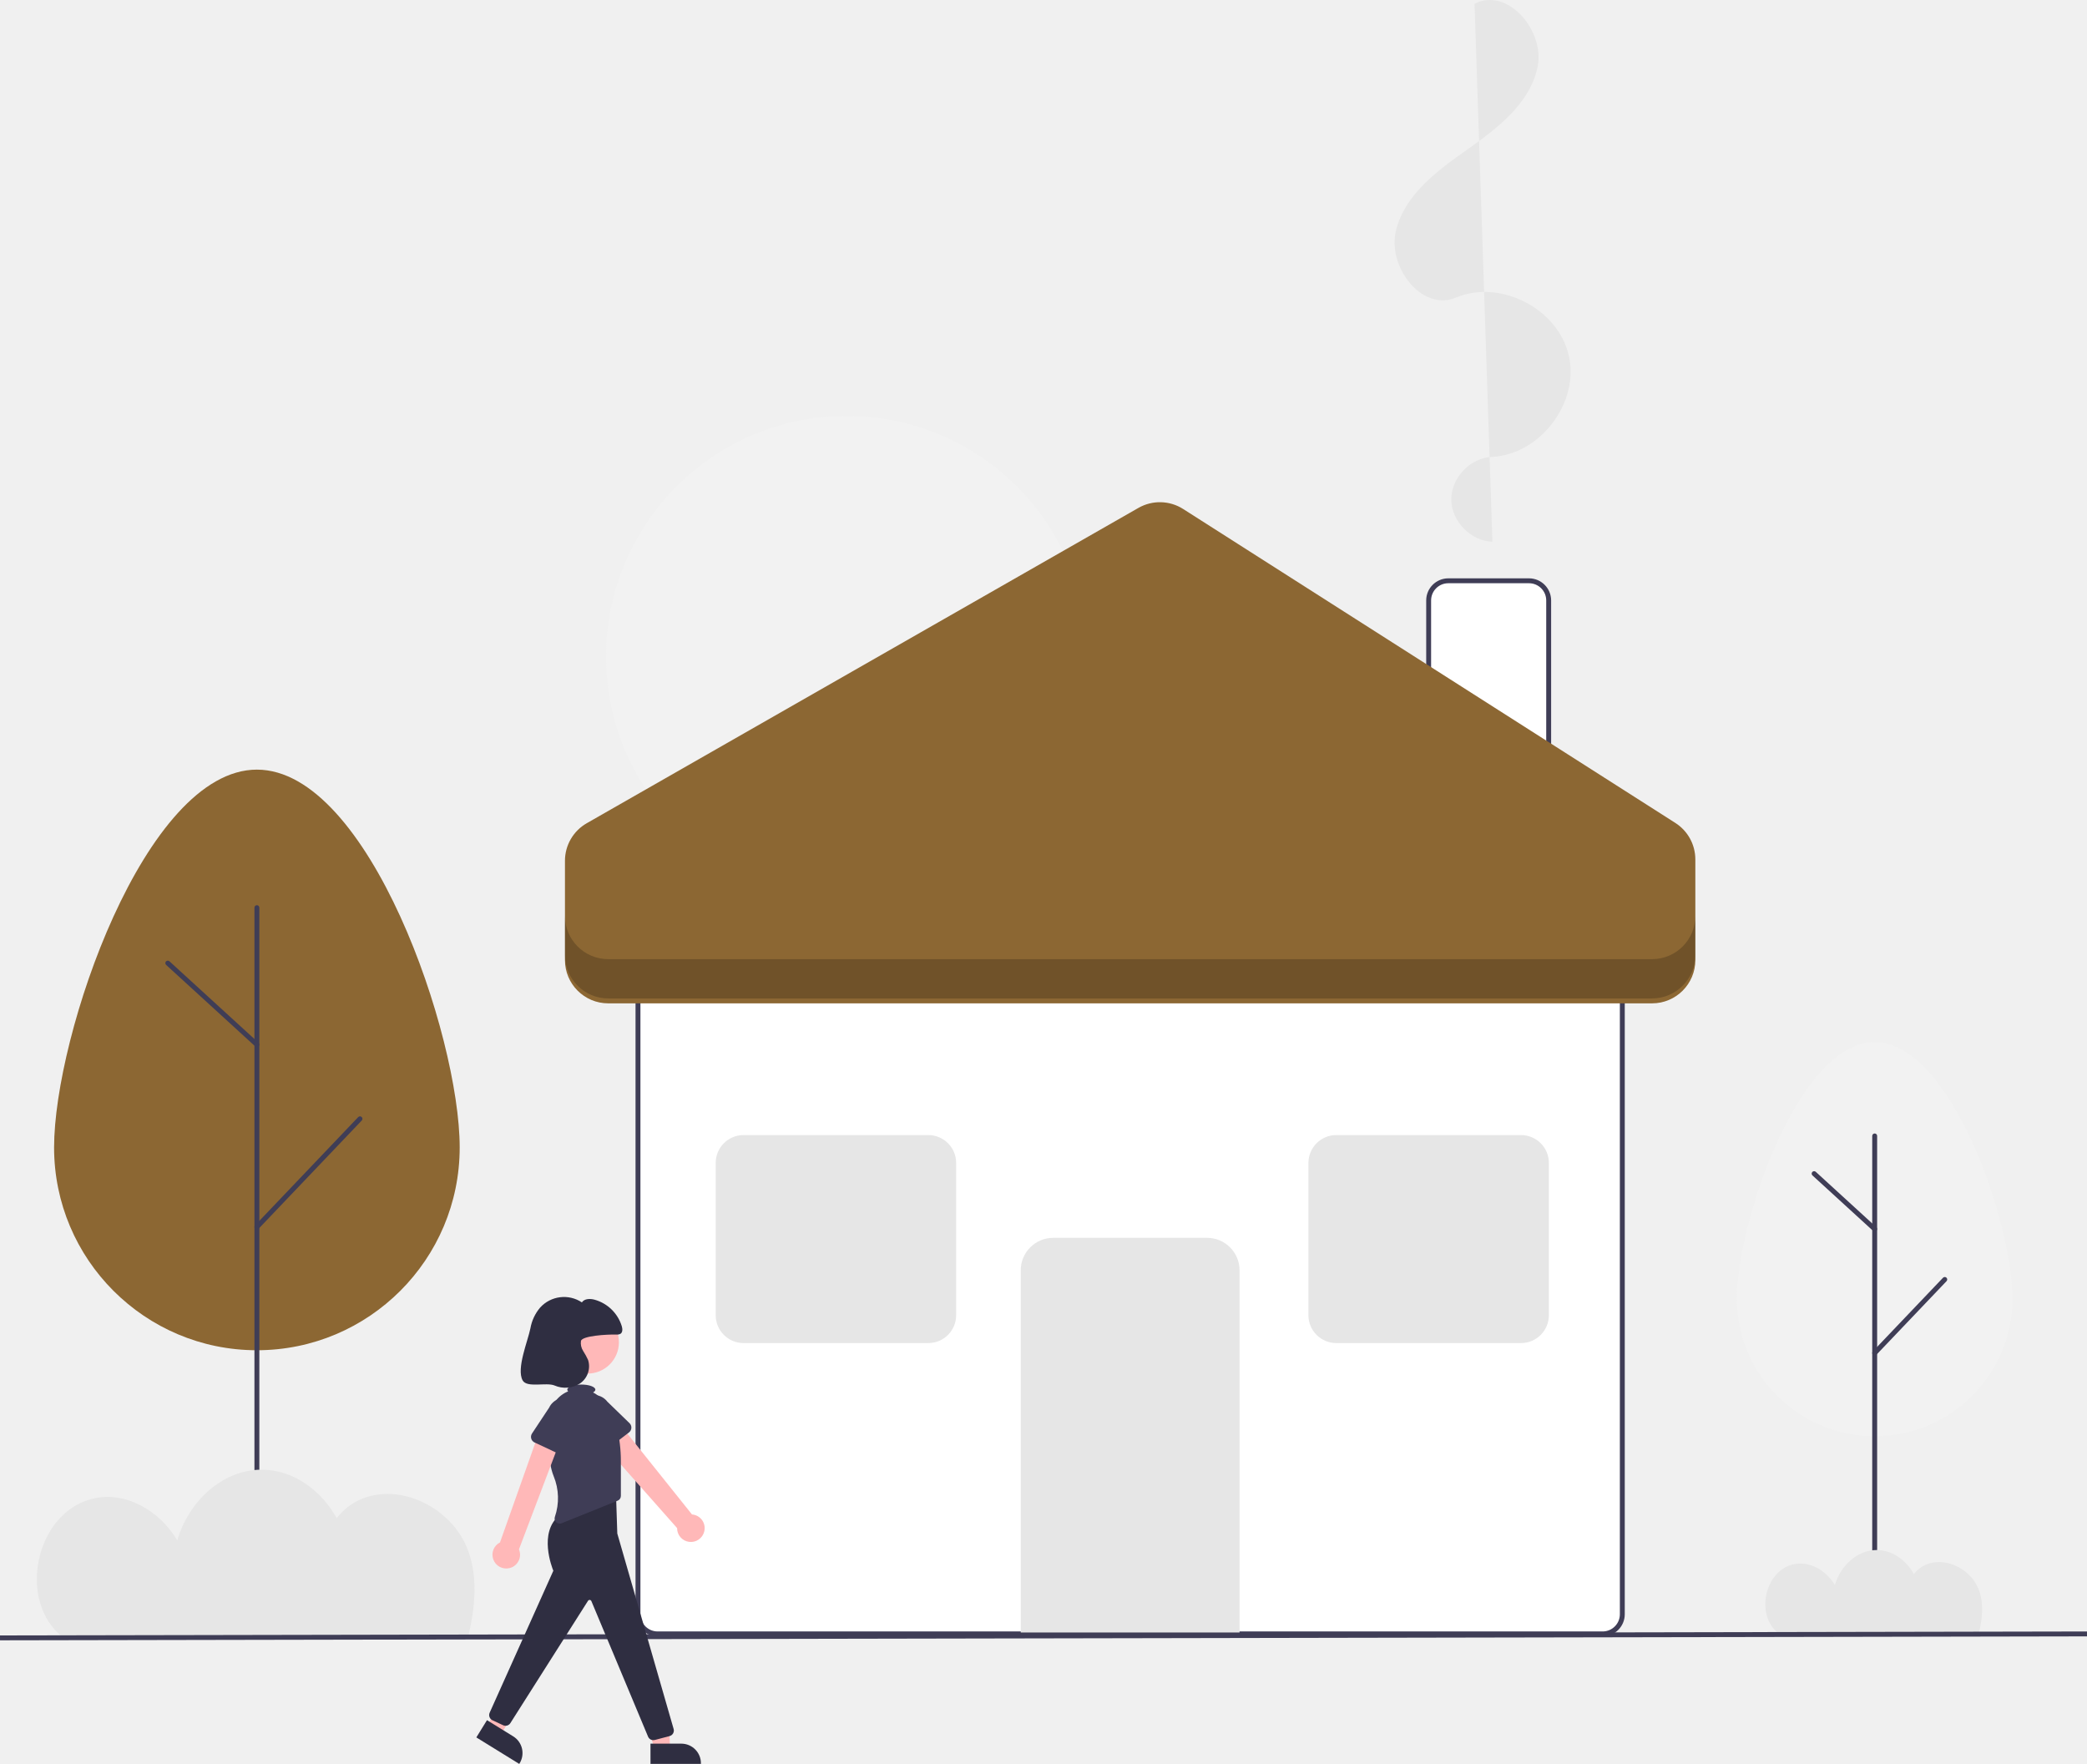
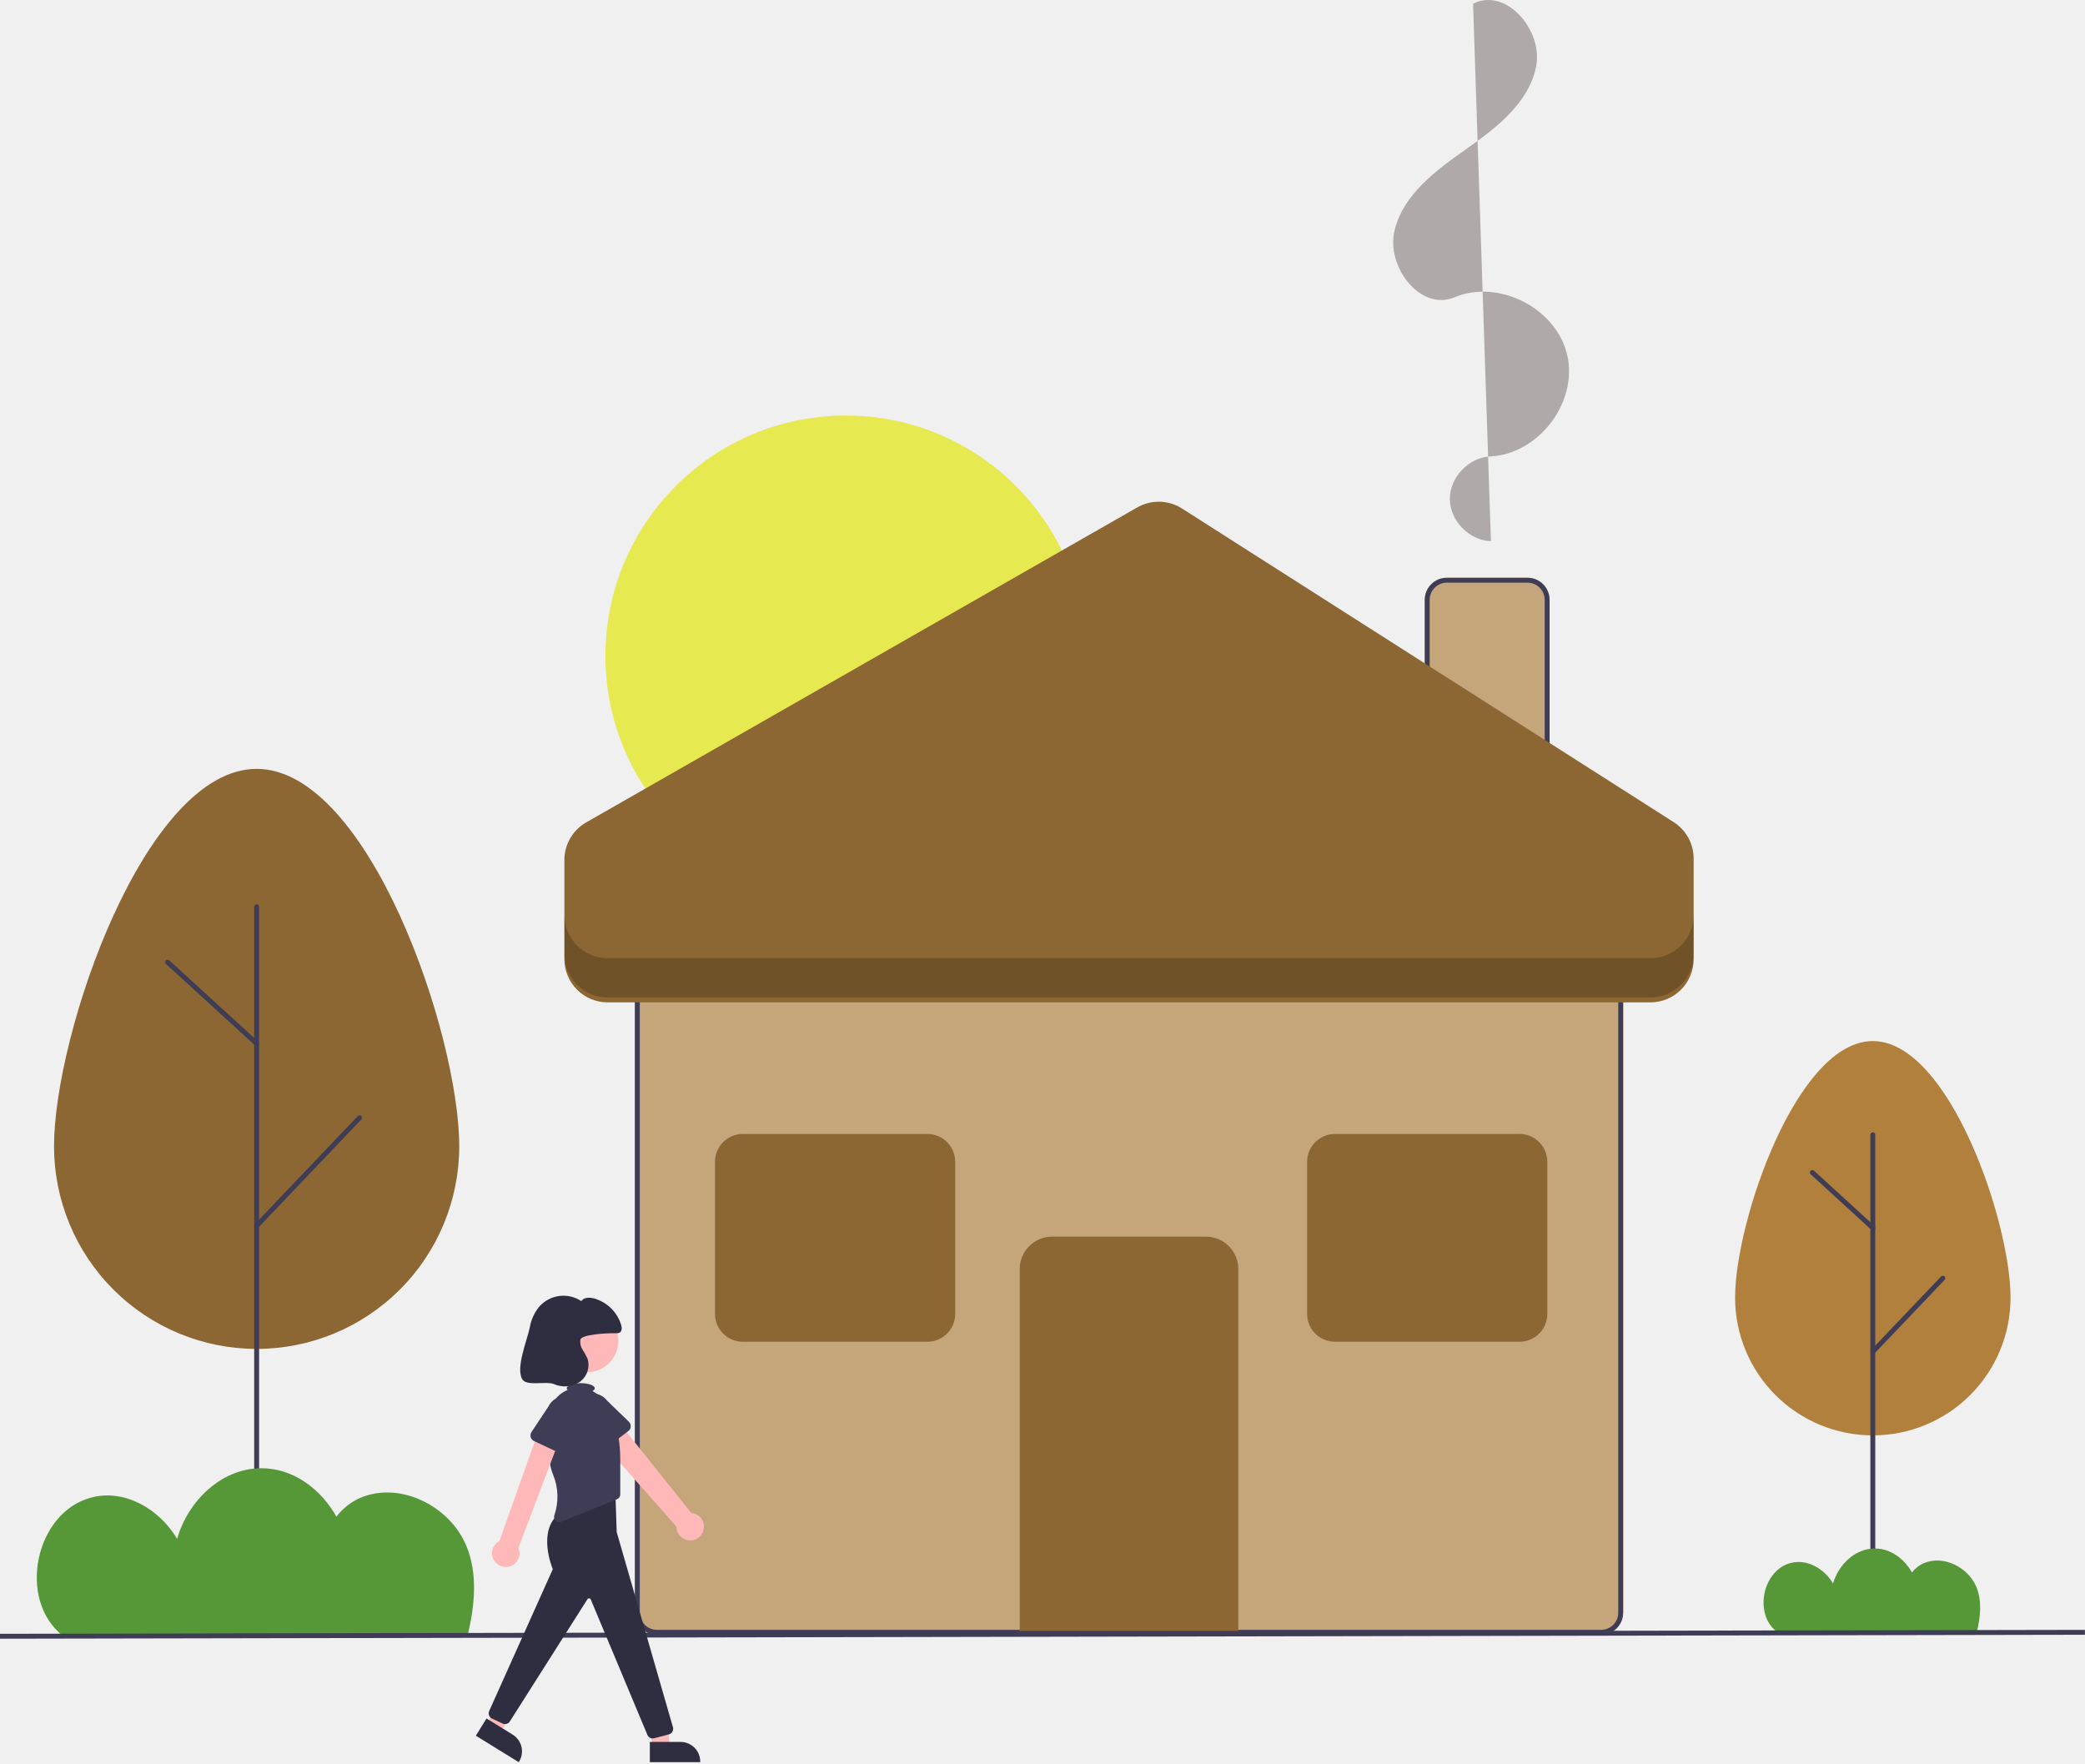
- <svg xmlns="http://www.w3.org/2000/svg" id="bd204452-a587-44b3-9c3f-4688d15c4733" data-name="Layer 1" width="849.967" height="718.357" viewBox="0 0 849.967 718.357">
-   <path d="M827.735,757.233H442.841a9.01,9.01,0,0,1-9-9V485.411a9.01,9.01,0,0,1,9-9H827.735a9.01,9.01,0,0,1,9,9V748.233A9.01,9.01,0,0,1,827.735,757.233Z" transform="translate(-175.0165 -90.82125)" fill="#fff" />
-   <path d="M827.735,757.233H442.841a9.01,9.01,0,0,1-9-9V485.411a9.01,9.01,0,0,1,9-9H827.735a9.01,9.01,0,0,1,9,9V748.233A9.01,9.01,0,0,1,827.735,757.233ZM442.841,478.411a7.008,7.008,0,0,0-7,7V748.233a7.008,7.008,0,0,0,7,7H827.735a7.008,7.008,0,0,0,7-7V485.411a7.008,7.008,0,0,0-7-7Z" transform="translate(-175.0165 -90.82125)" fill="#3f3d56" />
-   <path d="M679.842,755.652H590.734V608.132a13.212,13.212,0,0,1,13.197-13.197h62.715A13.212,13.212,0,0,1,679.842,608.132Z" transform="translate(-175.0165 -90.82125)" fill="#e6e6e6" />
-   <path d="M806.743,420.388H755.856v-85.044a9.01,9.01,0,0,1,9-9h32.888a9.01,9.01,0,0,1,9,9Z" transform="translate(-175.0165 -90.82125)" fill="#fff" />
-   <path d="M806.743,420.388H755.856v-85.044a9.01,9.01,0,0,1,9-9h32.888a9.01,9.01,0,0,1,9,9Zm-48.888-2h46.888v-83.044a7.008,7.008,0,0,0-7-7H764.856a7.008,7.008,0,0,0-7,7Z" transform="translate(-175.0165 -90.82125)" fill="#3f3d56" />
-   <circle cx="344.82" cy="267.387" r="97.992" fill="#f2f2f2" />
-   <path d="M782.824,311.435c-8.825-.277-16.681-8.326-16.744-17.156s7.677-16.99,16.497-17.393c19.64-.898,35.719-21.974,31.397-41.154s-27.887-31.322-46.014-23.71c-13.905,5.839-27.957-12.559-24.432-27.223s16.86-24.511,29.2-33.182,25.54-18.852,28.518-33.636S788.978,85.487,775.544,92.34" transform="translate(-175.0165 -90.82125)" fill="#e6e6e6" />
-   <path d="M553.097,637.787h-75.27A11.337,11.337,0,0,1,466.502,626.462v-62.054a11.337,11.337,0,0,1,11.324-11.324H553.097a11.337,11.337,0,0,1,11.324,11.324v62.054A11.337,11.337,0,0,1,553.097,637.787Z" transform="translate(-175.0165 -90.82125)" fill="#e6e6e6" />
-   <path d="M794.491,637.787h-75.27a11.337,11.337,0,0,1-11.324-11.325v-62.054a11.337,11.337,0,0,1,11.324-11.324h75.27a11.337,11.337,0,0,1,11.324,11.324v62.054A11.337,11.337,0,0,1,794.491,637.787Z" transform="translate(-175.0165 -90.82125)" fill="#e6e6e6" />
-   <path d="M405.105,481.817V441.38a17.622,17.622,0,0,1,8.877-15.299L638.658,297.667a17.622,17.622,0,0,1,18.22.442L857.326,425.959a17.622,17.622,0,0,1,8.146,14.857v41.001a17.622,17.622,0,0,1-17.622,17.622H422.726A17.622,17.622,0,0,1,405.105,481.817Z" transform="translate(-175.0165 -90.82125)" fill="#8c6733" />
-   <path d="M847.85,481.435H422.726a17.622,17.622,0,0,1-17.622-17.622v16a17.622,17.622,0,0,0,17.622,17.622H847.85a17.622,17.622,0,0,0,17.622-17.622v-16A17.622,17.622,0,0,1,847.85,481.435Z" transform="translate(-175.0165 -90.82125)" opacity="0.2" />
-   <path d="M882.367,619.811c0-31.009,25.138-104.593,56.148-104.593S994.662,588.802,994.662,619.811a56.148,56.148,0,0,1-112.295,0Z" transform="translate(-175.0165 -90.82125)" fill="#f2f2f2" />
-   <path d="M938.514,756.04a1,1,0,0,1-1-1V553.429a1,1,0,0,1,2,0V755.04A1,1,0,0,1,938.514,756.04Z" transform="translate(-175.0165 -90.82125)" fill="#3f3d56" />
-   <path d="M938.514,642.835a1.0 1,0,0,1-.724-1.69L966.333,611.193a1,1,0,1,1,1.448,1.38L939.238,642.525A.998.998,0,0,1,938.514,642.835Z" transform="translate(-175.0165 -90.82125)" fill="#3f3d56" />
-   <path d="M938.514,592.337a.995.995,0,0,1-.675-.262l-24.666-22.552A1.0 1,0,1,1,914.523,568.047l24.666,22.552a1.0 1,0,0,1-.675,1.738Z" transform="translate(-175.0165 -90.82125)" fill="#3f3d56" />
-   <path d="M197.045,558.113c0-45.616,36.979-153.861,82.595-153.861s82.595,108.245,82.595,153.861a82.595,82.595,0,1,1-165.191,0Z" transform="translate(-175.0165 -90.82125)" fill="#8c6733" />
-   <path d="M279.64,758.04a1,1,0,0,1-1-1V460.462a1,1,0,0,1,2,0V757.04A1,1,0,0,1,279.64,758.04Z" transform="translate(-175.0165 -90.82125)" fill="#3f3d56" />
-   <path d="M279.64,591.51a1.0 1,0,0,1-.724-1.69l41.987-44.06a1,1,0,1,1,1.448,1.38l-41.987,44.06A.997.997,0,0,1,279.64,591.51Z" transform="translate(-175.0165 -90.82125)" fill="#3f3d56" />
-   <path d="M279.64,517.226a.997.997,0,0,1-.675-.262l-36.285-33.175a1,1,0,0,1,1.35-1.476L280.315,515.488a1.0 1,0,0,1-.675,1.738Z" transform="translate(-175.0165 -90.82125)" fill="#3f3d56" />
-   <path d="M899.292,755.941c.095.073.194.139.29.211h81.31c1.593-6.455,2.156-12.917-.224-18.529-3.391-7.997-13.426-12.988-21.404-9.554a12.182,12.182,0,0,0-4.785,3.786c-3.118-5.581-8.71-9.789-15.166-9.784-8.088.006-14.812,6.62-17.007,14.259-3.534-5.965-10.513-10.133-17.336-8.34C893.561,730.988,889.957,748.726,899.292,755.941Z" transform="translate(-175.0165 -90.82125)" fill="#e6e6e6" />
-   <path d="M200.757,757.726c.191.148.393.281.586.425H365.486c3.216-13.031,4.352-26.077-.452-37.405-6.845-16.143-27.103-26.22-43.208-19.287a24.592,24.592,0,0,0-9.659,7.642c-6.294-11.266-17.584-19.761-30.616-19.751-16.327.012-29.901,13.363-34.332,28.786-7.133-12.041-21.224-20.456-34.996-16.836C189.188,707.354,181.912,743.162,200.757,757.726Z" transform="translate(-175.0165 -90.82125)" fill="#e6e6e6" />
-   <rect x="175.018" y="756.042" width="849.965" height="2" transform="translate(-176.4479 -89.68465) rotate(-0.10841)" fill="#3f3d56" />
-   <path d="M461.831,714.539a5.582,5.582,0,0,0-4.99-6.954l-31.757-39.704-7.858,7.324,33.548,37.927a5.612,5.612,0,0,0,11.057,1.408Z" transform="translate(-175.0165 -90.82125)" fill="#ffb8b8" />
-   <path d="M431.176,674.188l-10.036,7.686a2.503,2.503,0,0,1-3.71-.773l-6.114-11.021a6.951,6.951,0,0,1,11.062-8.42l9.019,8.744a2.503,2.503,0,0,1-.221,3.784Z" transform="translate(-175.0165 -90.82125)" fill="#3f3d56" />
-   <circle cx="239.304" cy="546.635" r="12.762" fill="#ffb8b8" />
-   <polygon points="266.547 712.182 272.918 712.182 272.311 700.259 262.909 700.259 266.547 712.182" fill="#ffb8b8" />
-   <path d="M439.939,800.924l12.546-.001h.001a7.995,7.995,0,0,1,7.995,7.995v.26l-20.541.001Z" transform="translate(-175.0165 -90.82125)" fill="#2f2e41" />
-   <polygon points="198.626 703.163 204.046 706.511 209.796 696.048 203.238 691.945 198.626 703.163" fill="#ffb8b8" />
-   <path d="M373.353,791.361l10.673,6.593 0.0 0a7.995,7.995,0,0,1,2.6,11.004l-.137.221-17.476-10.795Z" transform="translate(-175.0165 -90.82125)" fill="#2f2e41" />
-   <path d="M441.103,799.508a2.334,2.334,0,0,1-2.181-1.508l-23.043-55.094a.78.78,0,0,0-1.377-.167L382.845,792.608a2.33,2.33,0,0,1-2.93.815l-4.332-2.022a2.348,2.348,0,0,1-1.145-3.076l25.936-57.812c-.566-1.378-6.09-15.524,2.397-22.513l.059-.037L425.844,697.697l.58,17.654,22.938,79.588a2.338,2.338,0,0,1-1.652,2.909l-6.008,1.581A2.346,2.346,0,0,1,441.103,799.508Z" transform="translate(-175.0165 -90.82125)" fill="#2f2e41" />
-   <path d="M426.192,671.874c-.876-3.517-2.119-7.062-3.783-8.699a21.075,21.075,0,0,1-1.722-1.897,12.613,12.613,0,0,0-4.131-3.385c.587-.326.93-.716.93-1.135,0-1.148-2.559-2.078-5.716-2.078s-5.716.931-5.716,2.078a1.014,1.014,0,0,0,.34.7,12.163,12.163,0,0,0-7.52,10.14c-.738,7.906-.954,18.013,1.633,24.406a23.534,23.534,0,0,1,.485,16.586,2.076,2.076,0,0,0,2.748,2.582l22.836-9.202a2.078,2.078,0,0,0,1.302-1.928V686.066A58.694,58.694,0,0,0,426.192,671.874Z" transform="translate(-175.0165 -90.82125)" fill="#3f3d56" />
-   <path d="M382.5,729.438a5.582,5.582,0,0,0,3.868-7.636l17.867-47.117-9.061-2.339-16.526,46.632a5.612,5.612,0,0,0,3.851,10.46Z" transform="translate(-175.0165 -90.82125)" fill="#ffb8b8" />
-   <path d="M404.161,683.625l-11.449-5.359a2.503,2.503,0,0,1-1.026-3.649l6.958-10.508A6.951,6.951,0,0,1,411.218,670.04l-3.598,12.036a2.503,2.503,0,0,1-3.459,1.549Z" transform="translate(-175.0165 -90.82125)" fill="#3f3d56" />
-   <path d="M426.044,634.315a2.91,2.91,0,0,0,1.674-.303c.941-.616.849-2.016.53-3.096A16.109,16.109,0,0,0,417.153,620.12c-1.817-.483-4.116-.464-5.155,1.102a13.124,13.124,0,0,0-16.98,2.086,17.781,17.781,0,0,0-3.986,8.493c-1.091,5.343-5.761,16.364-3.174,21.164,1.722,3.194,9.644.705,12.996,2.097a11.068,11.068,0,0,0,10.402-.84,8.488,8.488,0,0,0,3.264-9.569,29.612,29.612,0,0,0-2.024-3.685,5.929,5.929,0,0,1-.879-4.023C412.085,634.811,422.159,634.235,426.044,634.315Z" transform="translate(-175.0165 -90.82125)" fill="#2f2e41" />
+ <svg xmlns="http://www.w3.org/2000/svg" width="850" height="719" viewBox="0 0 850 719" fill="none">
+   <g clip-path="url(#clip0)">
+     <path d="M652.718 666.412H267.825C265.438 666.409 263.151 665.46 261.464 663.773C259.776 662.085 258.827 659.798 258.825 657.412V394.59C258.827 392.204 259.776 389.916 261.464 388.229C263.151 386.542 265.438 385.593 267.825 385.59H652.718C655.104 385.593 657.392 386.542 659.079 388.229C660.766 389.916 661.715 392.204 661.718 394.59V657.412C661.715 659.798 660.766 662.085 659.079 663.773C657.392 665.46 655.104 666.409 652.718 666.412Z" fill="#C5A67B" />
+     <path d="M652.718 666.412H267.825C265.438 666.409 263.151 665.46 261.464 663.773C259.776 662.085 258.827 659.798 258.825 657.412V394.59C258.827 392.204 259.776 389.916 261.464 388.229C263.151 386.542 265.438 385.593 267.825 385.59H652.718C655.104 385.593 657.392 386.542 659.079 388.229C660.766 389.916 661.715 392.204 661.718 394.59V657.412C661.715 659.798 660.766 662.085 659.079 663.773C657.392 665.46 655.104 666.409 652.718 666.412ZM267.825 387.59C265.969 387.592 264.189 388.33 262.877 389.642C261.565 390.955 260.827 392.734 260.825 394.59V657.412C260.827 659.268 261.565 661.047 262.877 662.359C264.189 663.671 265.969 664.41 267.825 664.412H652.718C654.574 664.41 656.353 663.671 657.666 662.359C658.978 661.047 659.716 659.268 659.718 657.412V394.59C659.716 392.734 658.978 390.955 657.666 389.642C656.353 388.33 654.574 387.592 652.718 387.59H267.825Z" fill="#3F3D56" />
+     <path d="M504.826 664.83H415.717V517.311C415.721 513.812 417.113 510.457 419.587 507.983C422.061 505.509 425.415 504.118 428.914 504.114H491.629C495.128 504.118 498.482 505.509 500.956 507.983C503.43 510.457 504.822 513.812 504.826 517.311V664.83Z" fill="#8C6733" />
+     <path d="M631.727 329.567H580.839V244.523C580.842 242.137 581.791 239.849 583.478 238.162C585.165 236.475 587.453 235.526 589.839 235.523H622.727C625.113 235.526 627.401 236.475 629.088 238.162C630.775 239.849 631.724 242.137 631.727 244.523V329.567Z" fill="#C5A67B" />
+     <path d="M631.727 329.567H580.839V244.523C580.842 242.137 581.791 239.849 583.478 238.162C585.165 236.475 587.453 235.526 589.839 235.523H622.727C625.113 235.526 627.401 236.475 629.088 238.162C630.775 239.849 631.724 242.137 631.727 244.523V329.567ZM582.839 327.567H629.727V244.523C629.725 242.667 628.987 240.888 627.674 239.576C626.362 238.263 624.583 237.525 622.727 237.523H589.839C587.983 237.525 586.204 238.263 584.892 239.576C583.579 240.888 582.841 242.667 582.839 244.523V327.567Z" fill="#3F3D56" />
+     <path d="M344.82 365.378C398.939 365.378 442.811 321.506 442.811 267.387C442.811 213.267 398.939 169.395 344.82 169.395C290.701 169.395 246.828 213.267 246.828 267.387C246.828 321.506 290.701 365.378 344.82 365.378Z" fill="#E6E950" />
+     <path d="M607.808 220.614C598.983 220.337 591.127 212.288 591.064 203.458C591.001 194.629 598.741 186.468 607.561 186.065C627.201 185.167 643.28 164.091 638.959 144.911C634.637 125.732 611.071 113.59 592.945 121.201C579.04 127.041 564.988 108.642 568.513 93.979C572.037 79.315 585.373 69.468 597.712 60.797C610.052 52.126 623.252 41.945 626.23 27.16C629.209 12.376 613.962 -5.334 600.527 1.519" fill="#B0A9A9" />
+     <path d="M378.08 546.965H302.81C299.808 546.962 296.929 545.768 294.806 543.645C292.683 541.522 291.489 538.643 291.485 535.641V473.586C291.489 470.584 292.683 467.706 294.806 465.583C296.929 463.46 299.808 462.266 302.81 462.262H378.08C381.083 462.266 383.961 463.46 386.084 465.583C388.207 467.706 389.401 470.584 389.405 473.586V535.641C389.401 538.643 388.207 541.521 386.084 543.645C383.961 545.768 381.083 546.962 378.08 546.965V546.965Z" fill="#8C6733" />
+     <path d="M619.474 546.965H544.204C541.201 546.962 538.323 545.768 536.2 543.645C534.077 541.522 532.883 538.643 532.879 535.641V473.586C532.883 470.584 534.077 467.706 536.2 465.583C538.323 463.46 541.201 462.266 544.204 462.262H619.474C622.477 462.266 625.355 463.46 627.478 465.583C629.601 467.706 630.795 470.584 630.799 473.586V535.641C630.795 538.643 629.601 541.522 627.478 543.645C625.355 545.768 622.477 546.962 619.474 546.965V546.965Z" fill="#8C6733" />
+     <path d="M230.088 390.995V350.558C230.088 347.452 230.909 344.401 232.468 341.714C234.027 339.027 236.269 336.801 238.965 335.259L463.641 206.846C466.43 205.252 469.602 204.45 472.813 204.528C476.024 204.606 479.153 205.56 481.862 207.288L682.309 335.138C684.806 336.73 686.861 338.926 688.285 341.523C689.708 344.12 690.455 347.033 690.455 349.995V390.995C690.455 395.669 688.598 400.151 685.293 403.456C681.989 406.761 677.507 408.617 672.833 408.617H247.71C243.036 408.617 238.554 406.761 235.249 403.456C231.945 400.151 230.088 395.669 230.088 390.995Z" fill="#8C6733" />
+     <path opacity="0.2" d="M672.833 390.614H247.71C243.036 390.614 238.554 388.757 235.249 385.453C231.945 382.148 230.088 377.666 230.088 372.992V388.992C230.088 393.666 231.945 398.148 235.249 401.453C238.554 404.757 243.036 406.614 247.71 406.614H672.833C677.507 406.614 681.989 404.757 685.293 401.453C688.598 398.148 690.455 393.666 690.455 388.992V372.992C690.455 377.666 688.598 382.148 685.293 385.453C681.989 388.757 677.507 390.614 672.833 390.614Z" fill="black" />
+     <path d="M707.35 528.99C707.35 497.98 732.488 424.396 763.498 424.396C794.507 424.396 819.645 497.98 819.645 528.99C819.645 543.881 813.73 558.162 803.2 568.692C792.67 579.222 778.389 585.137 763.498 585.137C748.607 585.137 734.325 579.222 723.795 568.692C713.266 558.162 707.35 543.881 707.35 528.99V528.99Z" fill="#B0803C" />
+     <path d="M763.498 665.218C763.232 665.218 762.978 665.113 762.791 664.925C762.603 664.738 762.498 664.483 762.498 664.218V462.607C762.498 462.342 762.603 462.088 762.791 461.9C762.978 461.713 763.232 461.607 763.498 461.607C763.763 461.607 764.017 461.713 764.205 461.9C764.392 462.088 764.498 462.342 764.498 462.607V664.218C764.498 664.483 764.392 664.738 764.205 664.925C764.017 665.113 763.763 665.218 763.498 665.218V665.218Z" fill="#3F3D56" />
+     <path d="M763.497 552.013C763.302 552.013 763.11 551.956 762.947 551.848C762.783 551.74 762.655 551.587 762.578 551.407C762.501 551.227 762.479 551.028 762.513 550.836C762.548 550.643 762.639 550.465 762.774 550.323L791.316 520.372C791.407 520.277 791.515 520.2 791.635 520.147C791.755 520.094 791.885 520.065 792.016 520.062C792.147 520.059 792.278 520.081 792.4 520.129C792.523 520.176 792.635 520.247 792.73 520.338C792.825 520.428 792.901 520.537 792.954 520.657C793.007 520.777 793.036 520.906 793.04 521.038C793.043 521.169 793.02 521.299 792.973 521.422C792.925 521.544 792.854 521.656 792.764 521.751L764.222 551.703C764.128 551.801 764.016 551.879 763.891 551.933C763.767 551.986 763.633 552.013 763.497 552.013V552.013Z" fill="#3F3D56" />
+     <path d="M763.497 501.516C763.248 501.516 763.007 501.422 762.823 501.253L738.157 478.702C738.06 478.613 737.981 478.506 737.925 478.387C737.869 478.268 737.837 478.139 737.831 478.008C737.825 477.876 737.845 477.745 737.889 477.621C737.934 477.498 738.003 477.384 738.092 477.287C738.181 477.19 738.288 477.111 738.407 477.056C738.526 477 738.655 476.969 738.786 476.963C738.918 476.957 739.049 476.978 739.173 477.023C739.296 477.068 739.41 477.137 739.506 477.226L764.173 499.778C764.321 499.914 764.425 500.092 764.471 500.288C764.517 500.484 764.503 500.69 764.43 500.878C764.357 501.066 764.229 501.227 764.062 501.341C763.896 501.455 763.699 501.516 763.497 501.515V501.516Z" fill="#3F3D56" />
+     <path d="M22.028 467.292C22.028 421.676 59.007 313.431 104.623 313.431C150.24 313.431 187.219 421.676 187.219 467.292C187.219 489.197 178.517 510.206 163.027 525.695C147.537 541.185 126.529 549.887 104.623 549.887C82.718 549.887 61.709 541.185 46.22 525.695C30.73 510.206 22.028 489.197 22.028 467.292V467.292Z" fill="#8C6733" />
+     <path d="M104.623 667.218C104.358 667.218 104.104 667.113 103.916 666.925C103.729 666.738 103.623 666.484 103.623 666.218V369.64C103.623 369.375 103.729 369.121 103.916 368.933C104.104 368.746 104.358 368.64 104.623 368.64C104.889 368.64 105.143 368.746 105.331 368.933C105.518 369.121 105.623 369.375 105.623 369.64V666.218C105.623 666.484 105.518 666.738 105.331 666.925C105.143 667.113 104.889 667.218 104.623 667.218V667.218Z" fill="#3F3D56" />
+     <path d="M104.623 500.689C104.428 500.689 104.236 500.631 104.073 500.523C103.909 500.416 103.781 500.262 103.704 500.082C103.627 499.902 103.604 499.704 103.639 499.511C103.674 499.318 103.764 499.14 103.9 498.999L145.886 454.939C146.069 454.747 146.321 454.635 146.586 454.629C146.851 454.622 147.108 454.722 147.3 454.905C147.492 455.088 147.604 455.339 147.61 455.604C147.616 455.87 147.517 456.126 147.334 456.318L105.347 500.378C105.254 500.477 105.142 500.555 105.017 500.608C104.893 500.661 104.759 500.689 104.623 500.689V500.689Z" fill="#3F3D56" />
+     <path d="M104.623 426.405C104.373 426.405 104.133 426.312 103.949 426.143L67.664 392.968C67.468 392.789 67.351 392.539 67.34 392.274C67.328 392.009 67.421 391.75 67.6 391.555C67.779 391.359 68.029 391.242 68.294 391.23C68.559 391.219 68.818 391.313 69.013 391.491L105.298 424.667C105.447 424.803 105.551 424.981 105.597 425.177C105.643 425.373 105.629 425.579 105.556 425.767C105.483 425.955 105.354 426.116 105.188 426.23C105.022 426.344 104.825 426.405 104.623 426.405H104.623Z" fill="#3F3D56" />
+     <path d="M724.275 665.12C724.37 665.193 724.47 665.259 724.566 665.33H805.876C807.469 658.875 808.032 652.413 805.652 646.801C802.261 638.804 792.226 633.813 784.248 637.247C782.358 638.083 780.711 639.385 779.463 641.033C776.345 635.452 770.753 631.244 764.297 631.249C756.21 631.254 749.485 637.868 747.291 645.508C743.757 639.543 736.777 635.375 729.955 637.168C718.544 640.167 714.94 657.905 724.275 665.12Z" fill="#569738" />
+     <path d="M25.741 666.905C25.932 667.053 26.133 667.186 26.327 667.33H190.469C193.686 654.299 194.821 641.254 190.017 629.925C183.172 613.782 162.914 603.705 146.809 610.638C142.993 612.325 139.669 614.955 137.15 618.28C130.856 607.014 119.566 598.52 106.534 598.529C90.207 598.54 76.632 611.892 72.202 627.315C65.069 615.274 50.979 606.859 37.206 610.479C14.171 616.533 6.896 652.341 25.741 666.905Z" fill="#569738" />
+     <path d="M849.963 664.417L0 666.025L0.004 668.025L849.967 666.417L849.963 664.417Z" fill="#3F3D56" />
+     <path d="M286.814 623.718C287.017 622.928 287.044 622.102 286.894 621.3C286.743 620.498 286.418 619.739 285.943 619.076C285.467 618.413 284.851 617.862 284.14 617.463C283.428 617.063 282.638 616.825 281.824 616.764L250.067 577.06L242.209 584.383L275.757 622.31C275.745 623.684 276.238 625.015 277.141 626.049C278.045 627.084 279.297 627.752 280.66 627.925C282.023 628.099 283.402 627.767 284.537 626.991C285.671 626.216 286.481 625.051 286.814 623.718V623.718Z" fill="#FFB8B8" />
+     <path d="M256.159 583.367L246.123 591.053C245.837 591.271 245.508 591.426 245.157 591.506C244.807 591.586 244.443 591.589 244.091 591.516C243.739 591.442 243.406 591.294 243.117 591.081C242.827 590.867 242.587 590.594 242.412 590.28L236.299 579.259C235.189 577.792 234.705 575.944 234.955 574.121C235.205 572.298 236.168 570.648 237.632 569.534C239.096 568.419 240.942 567.931 242.766 568.175C244.59 568.42 246.242 569.378 247.361 570.839L256.38 579.583C256.638 579.833 256.839 580.137 256.97 580.472C257.1 580.807 257.157 581.166 257.136 581.525C257.115 581.884 257.017 582.235 256.848 582.552C256.68 582.87 256.445 583.148 256.159 583.367H256.159Z" fill="#3F3D56" />
+     <path d="M239.304 559.397C246.353 559.397 252.067 553.684 252.067 546.635C252.067 539.587 246.353 533.873 239.304 533.873C232.256 533.873 226.542 539.587 226.542 546.635C226.542 553.684 232.256 559.397 239.304 559.397Z" fill="#FFB8B8" />
+     <path d="M266.547 712.182H272.918L272.311 700.259H262.909L266.547 712.182Z" fill="#FFB8B8" />
+     <path d="M264.922 710.103L277.468 710.102H277.468C278.518 710.102 279.558 710.309 280.528 710.711C281.498 711.112 282.379 711.701 283.122 712.444C283.864 713.186 284.453 714.067 284.855 715.037C285.257 716.007 285.464 717.047 285.464 718.097V718.357L264.923 718.358L264.922 710.103Z" fill="#2F2E41" />
+     <path d="M198.626 703.163L204.046 706.511L209.796 696.048L203.238 691.945L198.626 703.163Z" fill="#FFB8B8" />
+     <path d="M198.337 700.539L209.01 707.132L209.011 707.133C209.904 707.684 210.68 708.407 211.294 709.258C211.908 710.11 212.348 711.074 212.59 712.096C212.831 713.118 212.869 714.177 212.701 715.213C212.533 716.25 212.162 717.243 211.611 718.136L211.474 718.357L193.998 707.562L198.337 700.539Z" fill="#2F2E41" />
+     <path d="M266.087 708.686C265.613 708.686 265.151 708.542 264.761 708.272C264.372 708.003 264.073 707.622 263.905 707.179L240.862 652.085C240.813 651.951 240.727 651.832 240.614 651.743C240.502 651.654 240.367 651.598 240.225 651.581C240.082 651.563 239.938 651.586 239.807 651.645C239.677 651.705 239.565 651.799 239.485 651.918L207.828 701.786C207.518 702.251 207.052 702.589 206.515 702.738C205.977 702.888 205.403 702.84 204.898 702.602L200.567 700.58C200.012 700.319 199.581 699.85 199.367 699.276C199.153 698.701 199.173 698.065 199.422 697.504L225.357 639.692C224.791 638.314 219.267 624.168 227.754 617.179L227.814 617.142L250.827 606.876L251.408 624.53L274.346 704.118C274.432 704.417 274.458 704.731 274.421 705.041C274.385 705.35 274.287 705.649 274.133 705.92C273.979 706.191 273.772 706.429 273.525 706.619C273.278 706.809 272.996 706.948 272.694 707.027L266.686 708.608C266.49 708.66 266.289 708.686 266.087 708.686V708.686Z" fill="#2F2E41" />
+     <path d="M251.176 581.053C250.299 577.536 249.057 573.99 247.392 572.354C246.78 571.757 246.205 571.124 245.67 570.457C244.55 569.047 243.142 567.892 241.539 567.072C242.125 566.745 242.469 566.356 242.469 565.937C242.469 564.789 239.91 563.858 236.753 563.858C233.596 563.858 231.037 564.789 231.037 565.937C231.045 566.07 231.079 566.201 231.137 566.321C231.196 566.441 231.277 566.548 231.377 566.637C229.316 567.477 227.524 568.867 226.198 570.655C224.872 572.443 224.063 574.561 223.857 576.778C223.119 584.684 222.903 594.79 225.491 601.183C227.661 606.469 227.833 612.365 225.976 617.769C225.85 618.145 225.835 618.55 225.932 618.935C226.029 619.319 226.234 619.668 226.523 619.94C226.812 620.212 227.173 620.395 227.563 620.468C227.954 620.541 228.356 620.5 228.724 620.351L251.56 611.149C251.944 610.994 252.274 610.728 252.506 610.384C252.738 610.041 252.861 609.636 252.861 609.221V595.245C252.88 590.463 252.314 585.697 251.176 581.053Z" fill="#3F3D56" />
+     <path d="M207.483 638.616C208.278 638.432 209.023 638.075 209.665 637.572C210.307 637.068 210.831 636.43 211.2 635.702C211.569 634.974 211.774 634.174 211.8 633.358C211.826 632.543 211.673 631.731 211.352 630.981L229.219 583.864L220.158 581.524L203.632 628.156C202.408 628.78 201.454 629.831 200.953 631.11C200.452 632.389 200.437 633.808 200.912 635.097C201.386 636.386 202.318 637.457 203.529 638.105C204.74 638.754 206.147 638.936 207.483 638.616L207.483 638.616Z" fill="#FFB8B8" />
+     <path d="M229.144 592.804L217.695 587.445C217.369 587.292 217.08 587.071 216.848 586.797C216.615 586.523 216.444 586.202 216.347 585.855C216.249 585.509 216.228 585.146 216.283 584.791C216.339 584.435 216.471 584.096 216.669 583.796L223.627 573.288C224.418 571.628 225.835 570.35 227.567 569.732C229.298 569.114 231.204 569.207 232.867 569.992C234.53 570.776 235.815 572.188 236.44 573.917C237.064 575.646 236.979 577.552 236.201 579.219L232.603 591.255C232.5 591.599 232.324 591.917 232.087 592.188C231.849 592.458 231.557 592.674 231.228 592.821C230.9 592.968 230.544 593.043 230.184 593.04C229.825 593.037 229.47 592.956 229.144 592.804V592.804Z" fill="#3F3D56" />
+     <path d="M251.027 543.494C251.603 543.562 252.186 543.456 252.701 543.191C253.643 542.575 253.55 541.174 253.231 540.095C252.438 537.509 251.005 535.164 249.066 533.277C247.127 531.39 244.744 530.022 242.136 529.299C240.319 528.816 238.02 528.834 236.981 530.401C234.369 528.661 231.22 527.915 228.105 528.297C224.99 528.68 222.115 530.166 220.001 532.486C217.936 534.91 216.559 537.843 216.015 540.98C214.924 546.322 210.254 557.344 212.841 562.144C214.563 565.338 222.486 562.849 225.837 564.241C227.506 564.967 229.329 565.27 231.143 565.124C232.957 564.977 234.707 564.386 236.239 563.401C237.737 562.367 238.863 560.879 239.451 559.156C240.039 557.433 240.057 555.566 239.503 553.832C238.916 552.557 238.24 551.326 237.479 550.147C236.714 548.954 236.403 547.527 236.6 546.124C237.069 543.99 247.142 543.414 251.027 543.494Z" fill="#2F2E41" />
+   </g>
+   <defs>
+     <clipPath id="clip0">
+       <rect width="849.967" height="718.357" fill="white" />
+     </clipPath>
+   </defs>
</svg>
